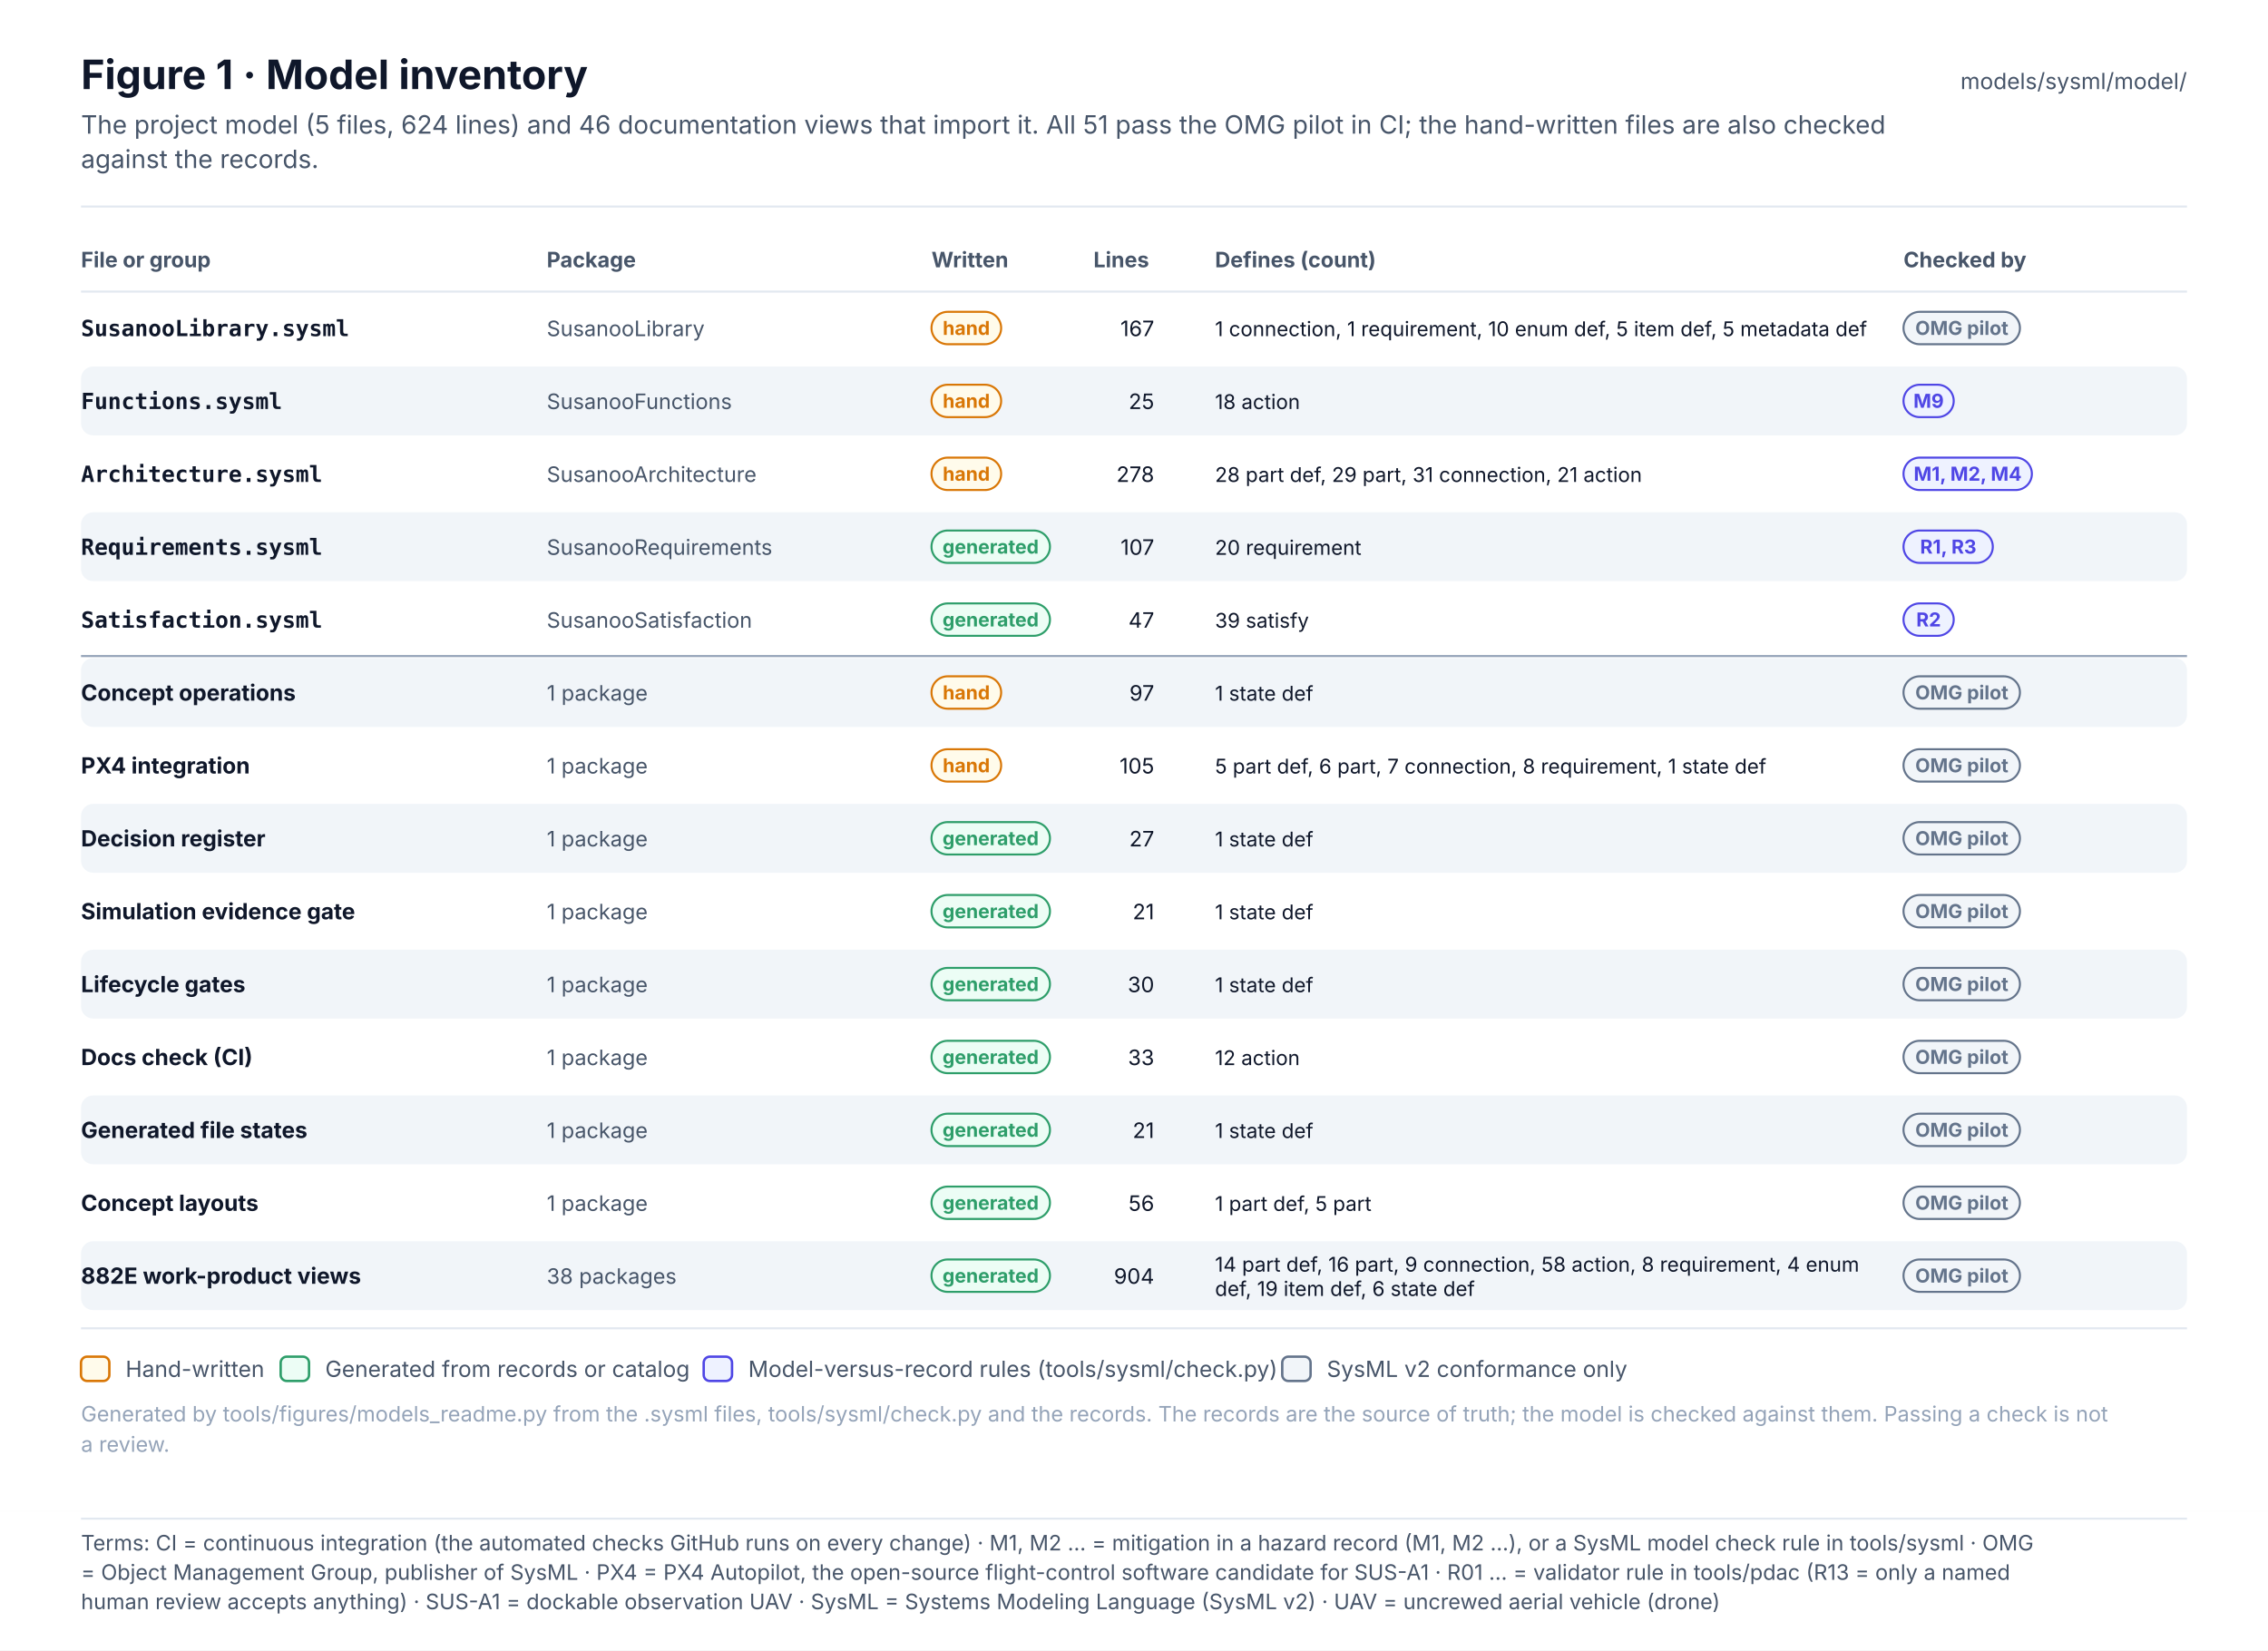
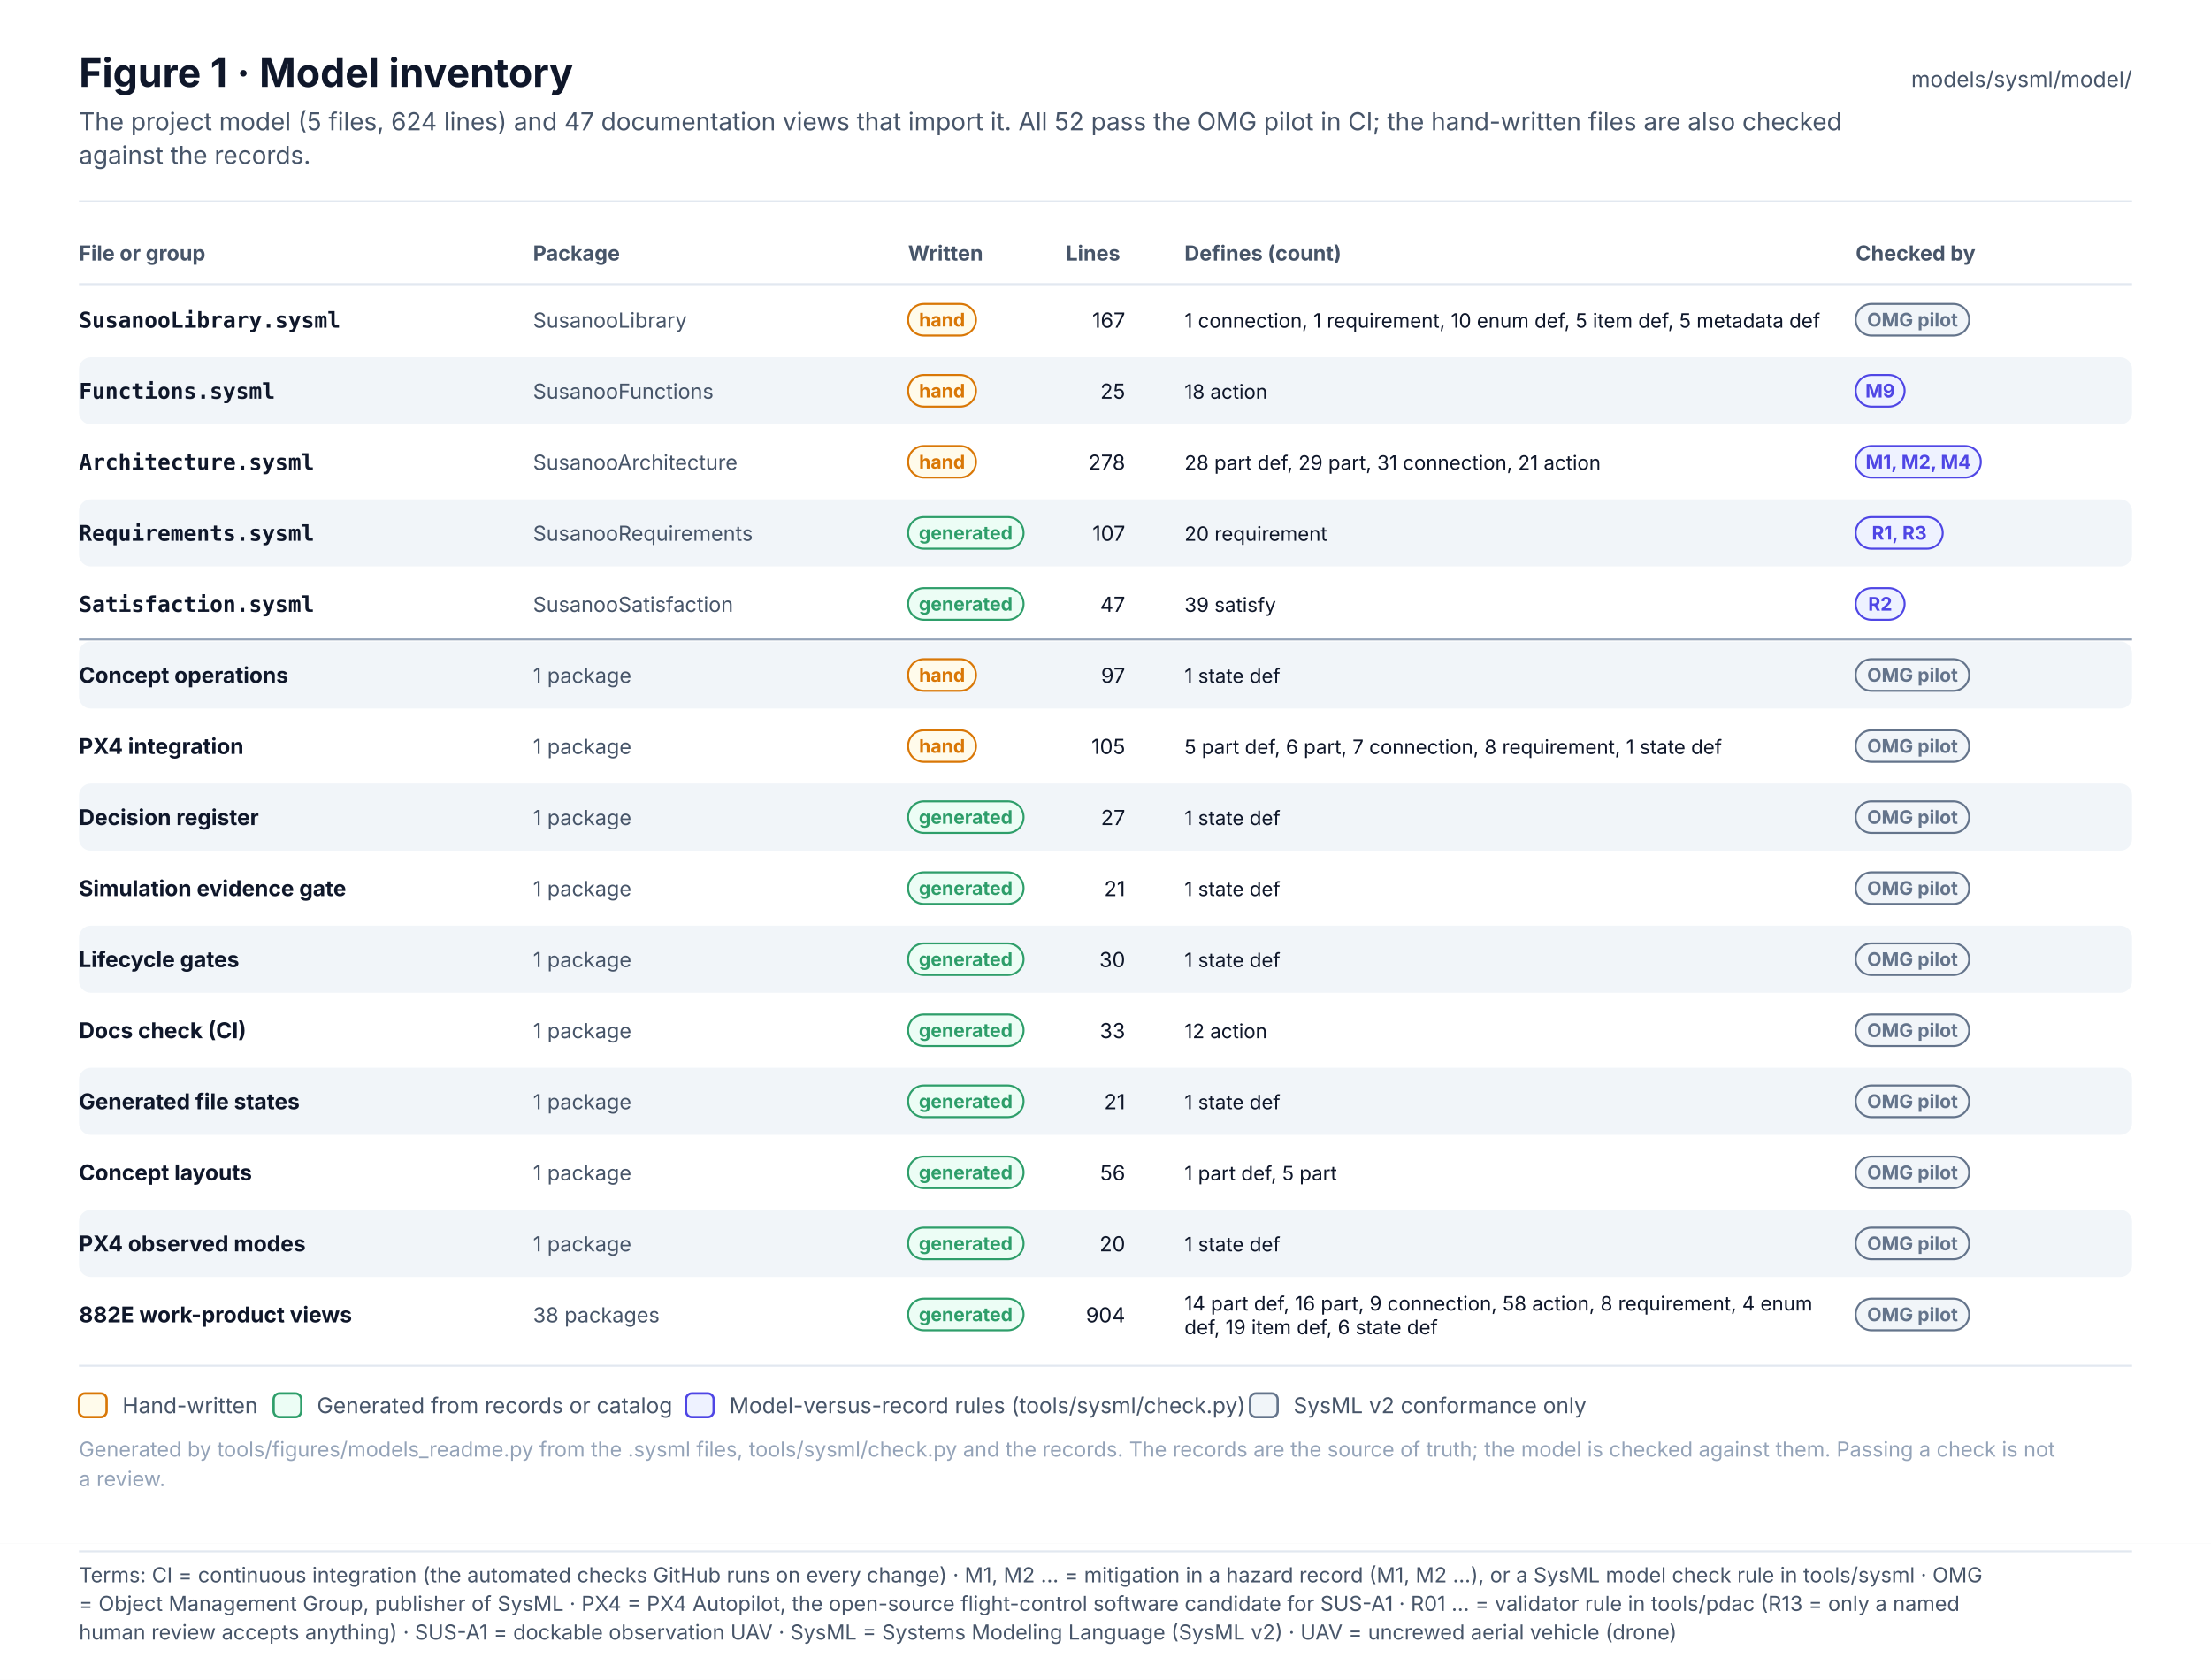
- <svg xmlns="http://www.w3.org/2000/svg" width="1120" height="815.1" viewBox="0 0 1120 815.1" font-family="Inter, 'Segoe UI', Helvetica, Arial, sans-serif" role="img">
+ <svg xmlns="http://www.w3.org/2000/svg" width="1120" height="851.1" viewBox="0 0 1120 851.1" font-family="Inter, 'Segoe UI', Helvetica, Arial, sans-serif" role="img">
  <defs>
    <pattern id="hatch" patternUnits="userSpaceOnUse" width="6" height="6" patternTransform="rotate(45)">
      <rect width="6" height="6" fill="#F1F5F9" />
      <line x1="0" y1="0" x2="0" y2="6" stroke="#E2E8F0" stroke-width="2" />
    </pattern>
    <marker id="arr-ink" viewBox="0 0 10 10" refX="9" refY="5" markerWidth="7" markerHeight="7" orient="auto-start-reverse">
      <path d="M0 0 L10 5 L0 10 z" fill="#475569" />
    </marker>
    <marker id="dia-ink" viewBox="0 0 16 10" refX="15" refY="5" markerWidth="12" markerHeight="8" orient="auto-start-reverse">
      <path d="M1 5 L8 1 L15 5 L8 9 z" fill="#475569" />
    </marker>
    <marker id="tri-ink" viewBox="0 0 12 12" refX="11" refY="6" markerWidth="10" markerHeight="10" orient="auto-start-reverse">
      <path d="M1 1 L11 6 L1 11 z" fill="#FFFFFF" stroke="#475569" stroke-width="1.2" />
    </marker>
    <marker id="arr-system" viewBox="0 0 10 10" refX="9" refY="5" markerWidth="7" markerHeight="7" orient="auto-start-reverse">
      <path d="M0 0 L10 5 L0 10 z" fill="#4F46E5" />
    </marker>
    <marker id="dia-system" viewBox="0 0 16 10" refX="15" refY="5" markerWidth="12" markerHeight="8" orient="auto-start-reverse">
      <path d="M1 5 L8 1 L15 5 L8 9 z" fill="#4F46E5" />
    </marker>
    <marker id="tri-system" viewBox="0 0 12 12" refX="11" refY="6" markerWidth="10" markerHeight="10" orient="auto-start-reverse">
      <path d="M1 1 L11 6 L1 11 z" fill="#FFFFFF" stroke="#4F46E5" stroke-width="1.2" />
    </marker>
    <marker id="arr-software" viewBox="0 0 10 10" refX="9" refY="5" markerWidth="7" markerHeight="7" orient="auto-start-reverse">
      <path d="M0 0 L10 5 L0 10 z" fill="#0F766E" />
    </marker>
    <marker id="dia-software" viewBox="0 0 16 10" refX="15" refY="5" markerWidth="12" markerHeight="8" orient="auto-start-reverse">
      <path d="M1 5 L8 1 L15 5 L8 9 z" fill="#0F766E" />
    </marker>
    <marker id="tri-software" viewBox="0 0 12 12" refX="11" refY="6" markerWidth="10" markerHeight="10" orient="auto-start-reverse">
      <path d="M1 1 L11 6 L1 11 z" fill="#FFFFFF" stroke="#0F766E" stroke-width="1.2" />
    </marker>
    <marker id="arr-safety" viewBox="0 0 10 10" refX="9" refY="5" markerWidth="7" markerHeight="7" orient="auto-start-reverse">
      <path d="M0 0 L10 5 L0 10 z" fill="#C2410C" />
    </marker>
    <marker id="dia-safety" viewBox="0 0 16 10" refX="15" refY="5" markerWidth="12" markerHeight="8" orient="auto-start-reverse">
      <path d="M1 5 L8 1 L15 5 L8 9 z" fill="#C2410C" />
    </marker>
    <marker id="tri-safety" viewBox="0 0 12 12" refX="11" refY="6" markerWidth="10" markerHeight="10" orient="auto-start-reverse">
      <path d="M1 1 L11 6 L1 11 z" fill="#FFFFFF" stroke="#C2410C" stroke-width="1.2" />
    </marker>
    <marker id="arr-interface" viewBox="0 0 10 10" refX="9" refY="5" markerWidth="7" markerHeight="7" orient="auto-start-reverse">
      <path d="M0 0 L10 5 L0 10 z" fill="#7C3AED" />
    </marker>
    <marker id="dia-interface" viewBox="0 0 16 10" refX="15" refY="5" markerWidth="12" markerHeight="8" orient="auto-start-reverse">
      <path d="M1 5 L8 1 L15 5 L8 9 z" fill="#7C3AED" />
    </marker>
    <marker id="tri-interface" viewBox="0 0 12 12" refX="11" refY="6" markerWidth="10" markerHeight="10" orient="auto-start-reverse">
      <path d="M1 1 L11 6 L1 11 z" fill="#FFFFFF" stroke="#7C3AED" stroke-width="1.2" />
    </marker>
    <marker id="arr-external" viewBox="0 0 10 10" refX="9" refY="5" markerWidth="7" markerHeight="7" orient="auto-start-reverse">
      <path d="M0 0 L10 5 L0 10 z" fill="#64748B" />
    </marker>
    <marker id="dia-external" viewBox="0 0 16 10" refX="15" refY="5" markerWidth="12" markerHeight="8" orient="auto-start-reverse">
      <path d="M1 5 L8 1 L15 5 L8 9 z" fill="#64748B" />
    </marker>
    <marker id="tri-external" viewBox="0 0 12 12" refX="11" refY="6" markerWidth="10" markerHeight="10" orient="auto-start-reverse">
      <path d="M1 1 L11 6 L1 11 z" fill="#FFFFFF" stroke="#64748B" stroke-width="1.2" />
    </marker>
    <marker id="arr-work" viewBox="0 0 10 10" refX="9" refY="5" markerWidth="7" markerHeight="7" orient="auto-start-reverse">
      <path d="M0 0 L10 5 L0 10 z" fill="#475569" />
    </marker>
    <marker id="dia-work" viewBox="0 0 16 10" refX="15" refY="5" markerWidth="12" markerHeight="8" orient="auto-start-reverse">
      <path d="M1 5 L8 1 L15 5 L8 9 z" fill="#475569" />
    </marker>
    <marker id="tri-work" viewBox="0 0 12 12" refX="11" refY="6" markerWidth="10" markerHeight="10" orient="auto-start-reverse">
      <path d="M1 1 L11 6 L1 11 z" fill="#FFFFFF" stroke="#475569" stroke-width="1.2" />
    </marker>
    <marker id="arr-muted" viewBox="0 0 10 10" refX="9" refY="5" markerWidth="7" markerHeight="7" orient="auto-start-reverse">
      <path d="M0 0 L10 5 L0 10 z" fill="#94A3B8" />
    </marker>
    <marker id="dia-muted" viewBox="0 0 16 10" refX="15" refY="5" markerWidth="12" markerHeight="8" orient="auto-start-reverse">
      <path d="M1 5 L8 1 L15 5 L8 9 z" fill="#94A3B8" />
    </marker>
    <marker id="tri-muted" viewBox="0 0 12 12" refX="11" refY="6" markerWidth="10" markerHeight="10" orient="auto-start-reverse">
      <path d="M1 1 L11 6 L1 11 z" fill="#FFFFFF" stroke="#94A3B8" stroke-width="1.2" />
    </marker>
    <marker id="arr-current" viewBox="0 0 10 10" refX="9" refY="5" markerWidth="7" markerHeight="7" orient="auto-start-reverse">
      <path d="M0 0 L10 5 L0 10 z" fill="#0F172A" />
    </marker>
    <marker id="dia-current" viewBox="0 0 16 10" refX="15" refY="5" markerWidth="12" markerHeight="8" orient="auto-start-reverse">
      <path d="M1 5 L8 1 L15 5 L8 9 z" fill="#0F172A" />
    </marker>
    <marker id="tri-current" viewBox="0 0 12 12" refX="11" refY="6" markerWidth="10" markerHeight="10" orient="auto-start-reverse">
      <path d="M1 1 L11 6 L1 11 z" fill="#FFFFFF" stroke="#0F172A" stroke-width="1.2" />
    </marker>
    <marker id="arr-ok" viewBox="0 0 10 10" refX="9" refY="5" markerWidth="7" markerHeight="7" orient="auto-start-reverse">
      <path d="M0 0 L10 5 L0 10 z" fill="#2E9E6A" />
    </marker>
    <marker id="dia-ok" viewBox="0 0 16 10" refX="15" refY="5" markerWidth="12" markerHeight="8" orient="auto-start-reverse">
      <path d="M1 5 L8 1 L15 5 L8 9 z" fill="#2E9E6A" />
    </marker>
    <marker id="tri-ok" viewBox="0 0 12 12" refX="11" refY="6" markerWidth="10" markerHeight="10" orient="auto-start-reverse">
      <path d="M1 1 L11 6 L1 11 z" fill="#FFFFFF" stroke="#2E9E6A" stroke-width="1.2" />
    </marker>
    <marker id="arr-amber" viewBox="0 0 10 10" refX="9" refY="5" markerWidth="7" markerHeight="7" orient="auto-start-reverse">
      <path d="M0 0 L10 5 L0 10 z" fill="#D97706" />
    </marker>
    <marker id="dia-amber" viewBox="0 0 16 10" refX="15" refY="5" markerWidth="12" markerHeight="8" orient="auto-start-reverse">
      <path d="M1 5 L8 1 L15 5 L8 9 z" fill="#D97706" />
    </marker>
    <marker id="tri-amber" viewBox="0 0 12 12" refX="11" refY="6" markerWidth="10" markerHeight="10" orient="auto-start-reverse">
      <path d="M1 1 L11 6 L1 11 z" fill="#FFFFFF" stroke="#D97706" stroke-width="1.2" />
    </marker>
    <marker id="arr-red" viewBox="0 0 10 10" refX="9" refY="5" markerWidth="7" markerHeight="7" orient="auto-start-reverse">
      <path d="M0 0 L10 5 L0 10 z" fill="#D2553F" />
    </marker>
    <marker id="dia-red" viewBox="0 0 16 10" refX="15" refY="5" markerWidth="12" markerHeight="8" orient="auto-start-reverse">
      <path d="M1 5 L8 1 L15 5 L8 9 z" fill="#D2553F" />
    </marker>
    <marker id="tri-red" viewBox="0 0 12 12" refX="11" refY="6" markerWidth="10" markerHeight="10" orient="auto-start-reverse">
      <path d="M1 1 L11 6 L1 11 z" fill="#FFFFFF" stroke="#D2553F" stroke-width="1.2" />
    </marker>
  </defs>
-   <rect x="0" y="0" width="1120" height="746" rx="0" fill="#FFFFFF" stroke="none" stroke-width="0" />
+   <rect x="0" y="0" width="1120" height="782" rx="0" fill="#FFFFFF" stroke="none" stroke-width="0" />
  <text x="40" y="44" font-size="20" fill="#0F172A" font-weight="700">Figure 1 · Model inventory</text>
-   <text x="40" y="66" font-size="12.5" fill="#475569">The project model (5 files, 624 lines) and 46 documentation views that import it. All 51 pass the OMG pilot in CI; the hand-written files are also checked</text>
+   <text x="40" y="66" font-size="12.5" fill="#475569">The project model (5 files, 624 lines) and 47 documentation views that import it. All 52 pass the OMG pilot in CI; the hand-written files are also checked</text>
  <text x="40" y="83" font-size="12.5" fill="#475569">against the records.</text>
  <text x="1080" y="44" font-size="11" fill="#475569" text-anchor="end">models/sysml/model/</text>
  <line x1="40" y1="102" x2="1080" y2="102" stroke="#E2E8F0" stroke-width="1" />
  <text x="40" y="132" font-size="10.5" fill="#475569" font-weight="700">File or group</text>
  <text x="270" y="132" font-size="10.5" fill="#475569" font-weight="700">Package</text>
  <text x="460" y="132" font-size="10.5" fill="#475569" font-weight="700">Written</text>
  <text x="540" y="132" font-size="10.5" fill="#475569" font-weight="700">Lines</text>
  <text x="600" y="132" font-size="10.5" fill="#475569" font-weight="700">Defines (count)</text>
  <text x="940" y="132" font-size="10.5" fill="#475569" font-weight="700">Checked by</text>
  <line x1="40" y1="144" x2="1080" y2="144" stroke="#E2E8F0" stroke-width="1" />
  <text x="40" y="166" font-size="11" fill="#0F172A" font-weight="700" font-family="'JetBrains Mono', 'SFMono-Regular', Menlo, Consolas, monospace">SusanooLibrary.sysml</text>
  <text x="270" y="166" font-size="10.5" fill="#475569">SusanooLibrary</text>
  <rect x="460" y="154" width="34.4" height="16" rx="8.0" fill="#FFFBEB" stroke="#D97706" stroke-width="1" />
  <text x="477.2" y="165.4" font-size="9.5" fill="#D97706" font-weight="700" text-anchor="middle">hand</text>
  <text x="570" y="166" font-size="10.5" fill="#0F172A" text-anchor="end">167</text>
  <text x="600" y="166" font-size="10" fill="#0F172A">1 connection, 1 requirement, 10 enum def, 5 item def, 5 metadata def</text>
  <rect x="940" y="154" width="57.5" height="16" rx="8.0" fill="#F1F5F9" stroke="#64748B" stroke-width="1" />
  <text x="968.8" y="165.4" font-size="9.5" fill="#64748B" font-weight="700" text-anchor="middle">OMG pilot</text>
  <rect x="40" y="181" width="1040" height="34" rx="6" fill="#F1F5F9" stroke="none" stroke-width="0" />
  <text x="40" y="202" font-size="11" fill="#0F172A" font-weight="700" font-family="'JetBrains Mono', 'SFMono-Regular', Menlo, Consolas, monospace">Functions.sysml</text>
  <text x="270" y="202" font-size="10.5" fill="#475569">SusanooFunctions</text>
  <rect x="460" y="190" width="34.4" height="16" rx="8.0" fill="#FFFBEB" stroke="#D97706" stroke-width="1" />
  <text x="477.2" y="201.4" font-size="9.5" fill="#D97706" font-weight="700" text-anchor="middle">hand</text>
  <text x="570" y="202" font-size="10.5" fill="#0F172A" text-anchor="end">25</text>
  <text x="600" y="202" font-size="10" fill="#0F172A">18 action</text>
  <rect x="940" y="190" width="24.8" height="16" rx="8.0" fill="#EEF2FF" stroke="#4F46E5" stroke-width="1" />
  <text x="952.4" y="201.4" font-size="9.5" fill="#4F46E5" font-weight="700" text-anchor="middle">M9</text>
  <text x="40" y="238" font-size="11" fill="#0F172A" font-weight="700" font-family="'JetBrains Mono', 'SFMono-Regular', Menlo, Consolas, monospace">Architecture.sysml</text>
  <text x="270" y="238" font-size="10.5" fill="#475569">SusanooArchitecture</text>
  <rect x="460" y="226" width="34.4" height="16" rx="8.0" fill="#FFFBEB" stroke="#D97706" stroke-width="1" />
  <text x="477.2" y="237.4" font-size="9.5" fill="#D97706" font-weight="700" text-anchor="middle">hand</text>
  <text x="570" y="238" font-size="10.5" fill="#0F172A" text-anchor="end">278</text>
  <text x="600" y="238" font-size="10" fill="#0F172A">28 part def, 29 part, 31 connection, 21 action</text>
  <rect x="940" y="226" width="63.4" height="16" rx="8.0" fill="#EEF2FF" stroke="#4F46E5" stroke-width="1" />
  <text x="971.7" y="237.4" font-size="9.5" fill="#4F46E5" font-weight="700" text-anchor="middle">M1, M2, M4</text>
  <rect x="40" y="253" width="1040" height="34" rx="6" fill="#F1F5F9" stroke="none" stroke-width="0" />
  <text x="40" y="274" font-size="11" fill="#0F172A" font-weight="700" font-family="'JetBrains Mono', 'SFMono-Regular', Menlo, Consolas, monospace">Requirements.sysml</text>
  <text x="270" y="274" font-size="10.5" fill="#475569">SusanooRequirements</text>
  <rect x="460" y="262" width="58.5" height="16" rx="8.0" fill="#ECFDF5" stroke="#2E9E6A" stroke-width="1" />
  <text x="489.2" y="273.4" font-size="9.5" fill="#2E9E6A" font-weight="700" text-anchor="middle">generated</text>
  <text x="570" y="274" font-size="10.5" fill="#0F172A" text-anchor="end">107</text>
  <text x="600" y="274" font-size="10" fill="#0F172A">20 requirement</text>
  <rect x="940" y="262" width="44.1" height="16" rx="8.0" fill="#EEF2FF" stroke="#4F46E5" stroke-width="1" />
  <text x="962.1" y="273.4" font-size="9.5" fill="#4F46E5" font-weight="700" text-anchor="middle">R1, R3</text>
  <text x="40" y="310" font-size="11" fill="#0F172A" font-weight="700" font-family="'JetBrains Mono', 'SFMono-Regular', Menlo, Consolas, monospace">Satisfaction.sysml</text>
  <text x="270" y="310" font-size="10.5" fill="#475569">SusanooSatisfaction</text>
  <rect x="460" y="298" width="58.5" height="16" rx="8.0" fill="#ECFDF5" stroke="#2E9E6A" stroke-width="1" />
  <text x="489.2" y="309.4" font-size="9.5" fill="#2E9E6A" font-weight="700" text-anchor="middle">generated</text>
  <text x="570" y="310" font-size="10.5" fill="#0F172A" text-anchor="end">47</text>
  <text x="600" y="310" font-size="10" fill="#0F172A">39 satisfy</text>
  <rect x="940" y="298" width="24.8" height="16" rx="8.0" fill="#EEF2FF" stroke="#4F46E5" stroke-width="1" />
  <text x="952.4" y="309.4" font-size="9.5" fill="#4F46E5" font-weight="700" text-anchor="middle">R2</text>
  <line x1="40" y1="324" x2="1080" y2="324" stroke="#94A3B8" stroke-width="1" />
  <rect x="40" y="325" width="1040" height="34" rx="6" fill="#F1F5F9" stroke="none" stroke-width="0" />
  <text x="40" y="346" font-size="11" fill="#0F172A" font-weight="700">Concept operations</text>
  <text x="270" y="346" font-size="10.5" fill="#475569">1 package</text>
  <rect x="460" y="334" width="34.4" height="16" rx="8.0" fill="#FFFBEB" stroke="#D97706" stroke-width="1" />
  <text x="477.2" y="345.4" font-size="9.5" fill="#D97706" font-weight="700" text-anchor="middle">hand</text>
  <text x="570" y="346" font-size="10.5" fill="#0F172A" text-anchor="end">97</text>
  <text x="600" y="346" font-size="10" fill="#0F172A">1 state def</text>
  <rect x="940" y="334" width="57.5" height="16" rx="8.0" fill="#F1F5F9" stroke="#64748B" stroke-width="1" />
  <text x="968.8" y="345.4" font-size="9.5" fill="#64748B" font-weight="700" text-anchor="middle">OMG pilot</text>
  <text x="40" y="382" font-size="11" fill="#0F172A" font-weight="700">PX4 integration</text>
  <text x="270" y="382" font-size="10.5" fill="#475569">1 package</text>
  <rect x="460" y="370" width="34.4" height="16" rx="8.0" fill="#FFFBEB" stroke="#D97706" stroke-width="1" />
  <text x="477.2" y="381.4" font-size="9.5" fill="#D97706" font-weight="700" text-anchor="middle">hand</text>
  <text x="570" y="382" font-size="10.5" fill="#0F172A" text-anchor="end">105</text>
  <text x="600" y="382" font-size="10" fill="#0F172A">5 part def, 6 part, 7 connection, 8 requirement, 1 state def</text>
  <rect x="940" y="370" width="57.5" height="16" rx="8.0" fill="#F1F5F9" stroke="#64748B" stroke-width="1" />
  <text x="968.8" y="381.4" font-size="9.5" fill="#64748B" font-weight="700" text-anchor="middle">OMG pilot</text>
  <rect x="40" y="397" width="1040" height="34" rx="6" fill="#F1F5F9" stroke="none" stroke-width="0" />
  <text x="40" y="418" font-size="11" fill="#0F172A" font-weight="700">Decision register</text>
  <text x="270" y="418" font-size="10.5" fill="#475569">1 package</text>
  <rect x="460" y="406" width="58.5" height="16" rx="8.0" fill="#ECFDF5" stroke="#2E9E6A" stroke-width="1" />
  <text x="489.2" y="417.4" font-size="9.5" fill="#2E9E6A" font-weight="700" text-anchor="middle">generated</text>
  <text x="570" y="418" font-size="10.5" fill="#0F172A" text-anchor="end">27</text>
  <text x="600" y="418" font-size="10" fill="#0F172A">1 state def</text>
  <rect x="940" y="406" width="57.5" height="16" rx="8.0" fill="#F1F5F9" stroke="#64748B" stroke-width="1" />
  <text x="968.8" y="417.4" font-size="9.5" fill="#64748B" font-weight="700" text-anchor="middle">OMG pilot</text>
  <text x="40" y="454" font-size="11" fill="#0F172A" font-weight="700">Simulation evidence gate</text>
  <text x="270" y="454" font-size="10.5" fill="#475569">1 package</text>
  <rect x="460" y="442" width="58.5" height="16" rx="8.0" fill="#ECFDF5" stroke="#2E9E6A" stroke-width="1" />
  <text x="489.2" y="453.4" font-size="9.5" fill="#2E9E6A" font-weight="700" text-anchor="middle">generated</text>
  <text x="570" y="454" font-size="10.5" fill="#0F172A" text-anchor="end">21</text>
  <text x="600" y="454" font-size="10" fill="#0F172A">1 state def</text>
  <rect x="940" y="442" width="57.5" height="16" rx="8.0" fill="#F1F5F9" stroke="#64748B" stroke-width="1" />
  <text x="968.8" y="453.4" font-size="9.5" fill="#64748B" font-weight="700" text-anchor="middle">OMG pilot</text>
  <rect x="40" y="469" width="1040" height="34" rx="6" fill="#F1F5F9" stroke="none" stroke-width="0" />
  <text x="40" y="490" font-size="11" fill="#0F172A" font-weight="700">Lifecycle gates</text>
  <text x="270" y="490" font-size="10.5" fill="#475569">1 package</text>
  <rect x="460" y="478" width="58.5" height="16" rx="8.0" fill="#ECFDF5" stroke="#2E9E6A" stroke-width="1" />
  <text x="489.2" y="489.4" font-size="9.5" fill="#2E9E6A" font-weight="700" text-anchor="middle">generated</text>
  <text x="570" y="490" font-size="10.5" fill="#0F172A" text-anchor="end">30</text>
  <text x="600" y="490" font-size="10" fill="#0F172A">1 state def</text>
  <rect x="940" y="478" width="57.5" height="16" rx="8.0" fill="#F1F5F9" stroke="#64748B" stroke-width="1" />
  <text x="968.8" y="489.4" font-size="9.5" fill="#64748B" font-weight="700" text-anchor="middle">OMG pilot</text>
  <text x="40" y="526" font-size="11" fill="#0F172A" font-weight="700">Docs check (CI)</text>
  <text x="270" y="526" font-size="10.5" fill="#475569">1 package</text>
  <rect x="460" y="514" width="58.5" height="16" rx="8.0" fill="#ECFDF5" stroke="#2E9E6A" stroke-width="1" />
  <text x="489.2" y="525.4" font-size="9.5" fill="#2E9E6A" font-weight="700" text-anchor="middle">generated</text>
  <text x="570" y="526" font-size="10.5" fill="#0F172A" text-anchor="end">33</text>
  <text x="600" y="526" font-size="10" fill="#0F172A">12 action</text>
  <rect x="940" y="514" width="57.5" height="16" rx="8.0" fill="#F1F5F9" stroke="#64748B" stroke-width="1" />
  <text x="968.8" y="525.4" font-size="9.5" fill="#64748B" font-weight="700" text-anchor="middle">OMG pilot</text>
  <rect x="40" y="541" width="1040" height="34" rx="6" fill="#F1F5F9" stroke="none" stroke-width="0" />
  <text x="40" y="562" font-size="11" fill="#0F172A" font-weight="700">Generated file states</text>
  <text x="270" y="562" font-size="10.5" fill="#475569">1 package</text>
  <rect x="460" y="550" width="58.5" height="16" rx="8.0" fill="#ECFDF5" stroke="#2E9E6A" stroke-width="1" />
  <text x="489.2" y="561.4" font-size="9.5" fill="#2E9E6A" font-weight="700" text-anchor="middle">generated</text>
  <text x="570" y="562" font-size="10.5" fill="#0F172A" text-anchor="end">21</text>
  <text x="600" y="562" font-size="10" fill="#0F172A">1 state def</text>
  <rect x="940" y="550" width="57.5" height="16" rx="8.0" fill="#F1F5F9" stroke="#64748B" stroke-width="1" />
  <text x="968.8" y="561.4" font-size="9.5" fill="#64748B" font-weight="700" text-anchor="middle">OMG pilot</text>
  <text x="40" y="598" font-size="11" fill="#0F172A" font-weight="700">Concept layouts</text>
  <text x="270" y="598" font-size="10.5" fill="#475569">1 package</text>
  <rect x="460" y="586" width="58.5" height="16" rx="8.0" fill="#ECFDF5" stroke="#2E9E6A" stroke-width="1" />
  <text x="489.2" y="597.4" font-size="9.5" fill="#2E9E6A" font-weight="700" text-anchor="middle">generated</text>
  <text x="570" y="598" font-size="10.5" fill="#0F172A" text-anchor="end">56</text>
  <text x="600" y="598" font-size="10" fill="#0F172A">1 part def, 5 part</text>
  <rect x="940" y="586" width="57.5" height="16" rx="8.0" fill="#F1F5F9" stroke="#64748B" stroke-width="1" />
  <text x="968.8" y="597.4" font-size="9.5" fill="#64748B" font-weight="700" text-anchor="middle">OMG pilot</text>
  <rect x="40" y="613" width="1040" height="34" rx="6" fill="#F1F5F9" stroke="none" stroke-width="0" />
-   <text x="40" y="634" font-size="11" fill="#0F172A" font-weight="700">882E work-product views</text>
-   <text x="270" y="634" font-size="10.5" fill="#475569">38 packages</text>
+   <text x="40" y="634" font-size="11" fill="#0F172A" font-weight="700">PX4 observed modes</text>
+   <text x="270" y="634" font-size="10.5" fill="#475569">1 package</text>
  <rect x="460" y="622" width="58.5" height="16" rx="8.0" fill="#ECFDF5" stroke="#2E9E6A" stroke-width="1" />
  <text x="489.2" y="633.4" font-size="9.5" fill="#2E9E6A" font-weight="700" text-anchor="middle">generated</text>
-   <text x="570" y="634" font-size="10.5" fill="#0F172A" text-anchor="end">904</text>
-   <text x="600" y="628" font-size="10" fill="#0F172A">14 part def, 16 part, 9 connection, 58 action, 8 requirement, 4 enum</text>
-   <text x="600" y="640" font-size="10" fill="#0F172A">def, 19 item def, 6 state def</text>
+   <text x="570" y="634" font-size="10.5" fill="#0F172A" text-anchor="end">20</text>
+   <text x="600" y="634" font-size="10" fill="#0F172A">1 state def</text>
  <rect x="940" y="622" width="57.5" height="16" rx="8.0" fill="#F1F5F9" stroke="#64748B" stroke-width="1" />
  <text x="968.8" y="633.4" font-size="9.5" fill="#64748B" font-weight="700" text-anchor="middle">OMG pilot</text>
-   <line x1="40" y1="656" x2="1080" y2="656" stroke="#E2E8F0" stroke-width="1" />
-   <rect x="40" y="670" width="14" height="12" rx="3" fill="#FFFBEB" stroke="#D97706" stroke-width="1.2" />
-   <text x="62" y="680" font-size="11" fill="#475569">Hand-written</text>
-   <rect x="138.6" y="670" width="14" height="12" rx="3" fill="#ECFDF5" stroke="#2E9E6A" stroke-width="1.2" />
-   <text x="160.6" y="680" font-size="11" fill="#475569">Generated from records or catalog</text>
-   <rect x="347.5" y="670" width="14" height="12" rx="3" fill="#EEF2FF" stroke="#4F46E5" stroke-width="1.2" />
-   <text x="369.5" y="680" font-size="11" fill="#475569">Model-versus-record rules (tools/sysml/check.py)</text>
-   <rect x="633.2" y="670" width="14" height="12" rx="3" fill="#F1F5F9" stroke="#64748B" stroke-width="1.2" />
-   <text x="655.2" y="680" font-size="11" fill="#475569">SysML v2 conformance only</text>
-   <text x="40" y="702" font-size="10.5" fill="#94A3B8">Generated by tools/figures/models_readme.py from the .sysml files, tools/sysml/check.py and the records. The records are the source of truth; the model is checked against them. Passing a check is not</text>
-   <text x="40" y="717" font-size="10.5" fill="#94A3B8">a review.</text>
-   <g class="terms" data-base-h="746">
-     <rect x="0" y="746" width="1120" height="69.1" fill="#FFFFFF" />
-     <line x1="40" y1="750" x2="1080" y2="750" stroke="#E2E8F0" stroke-width="1" />
-     <text x="40" y="765.7" font-size="10.5" fill="#475569" font-family="Inter, 'Segoe UI', Helvetica, Arial, sans-serif">Terms: CI = continuous integration (the automated checks GitHub runs on every change) · M1, M2 … = mitigation in a hazard record (M1, M2 …), or a SysML model check rule in tools/sysml · OMG</text>
-     <text x="40" y="780.2" font-size="10.5" fill="#475569" font-family="Inter, 'Segoe UI', Helvetica, Arial, sans-serif">= Object Management Group, publisher of SysML · PX4 = PX4 Autopilot, the open-source flight-control software candidate for SUS-A1 · R01 … = validator rule in tools/pdac (R13 = only a named</text>
-     <text x="40" y="794.7" font-size="10.5" fill="#475569" font-family="Inter, 'Segoe UI', Helvetica, Arial, sans-serif">human review accepts anything) · SUS-A1 = dockable observation UAV · SysML = Systems Modeling Language (SysML v2) · UAV = uncrewed aerial vehicle (drone)</text>
+   <text x="40" y="670" font-size="11" fill="#0F172A" font-weight="700">882E work-product views</text>
+   <text x="270" y="670" font-size="10.5" fill="#475569">38 packages</text>
+   <rect x="460" y="658" width="58.5" height="16" rx="8.0" fill="#ECFDF5" stroke="#2E9E6A" stroke-width="1" />
+   <text x="489.2" y="669.4" font-size="9.5" fill="#2E9E6A" font-weight="700" text-anchor="middle">generated</text>
+   <text x="570" y="670" font-size="10.5" fill="#0F172A" text-anchor="end">904</text>
+   <text x="600" y="664" font-size="10" fill="#0F172A">14 part def, 16 part, 9 connection, 58 action, 8 requirement, 4 enum</text>
+   <text x="600" y="676" font-size="10" fill="#0F172A">def, 19 item def, 6 state def</text>
+   <rect x="940" y="658" width="57.5" height="16" rx="8.0" fill="#F1F5F9" stroke="#64748B" stroke-width="1" />
+   <text x="968.8" y="669.4" font-size="9.5" fill="#64748B" font-weight="700" text-anchor="middle">OMG pilot</text>
+   <line x1="40" y1="692" x2="1080" y2="692" stroke="#E2E8F0" stroke-width="1" />
+   <rect x="40" y="706" width="14" height="12" rx="3" fill="#FFFBEB" stroke="#D97706" stroke-width="1.2" />
+   <text x="62" y="716" font-size="11" fill="#475569">Hand-written</text>
+   <rect x="138.6" y="706" width="14" height="12" rx="3" fill="#ECFDF5" stroke="#2E9E6A" stroke-width="1.2" />
+   <text x="160.6" y="716" font-size="11" fill="#475569">Generated from records or catalog</text>
+   <rect x="347.5" y="706" width="14" height="12" rx="3" fill="#EEF2FF" stroke="#4F46E5" stroke-width="1.2" />
+   <text x="369.5" y="716" font-size="11" fill="#475569">Model-versus-record rules (tools/sysml/check.py)</text>
+   <rect x="633.2" y="706" width="14" height="12" rx="3" fill="#F1F5F9" stroke="#64748B" stroke-width="1.2" />
+   <text x="655.2" y="716" font-size="11" fill="#475569">SysML v2 conformance only</text>
+   <text x="40" y="738" font-size="10.5" fill="#94A3B8">Generated by tools/figures/models_readme.py from the .sysml files, tools/sysml/check.py and the records. The records are the source of truth; the model is checked against them. Passing a check is not</text>
+   <text x="40" y="753" font-size="10.5" fill="#94A3B8">a review.</text>
+   <g class="terms" data-base-h="782">
+     <rect x="0" y="782" width="1120" height="69.1" fill="#FFFFFF" />
+     <line x1="40" y1="786" x2="1080" y2="786" stroke="#E2E8F0" stroke-width="1" />
+     <text x="40" y="801.7" font-size="10.5" fill="#475569" font-family="Inter, 'Segoe UI', Helvetica, Arial, sans-serif">Terms: CI = continuous integration (the automated checks GitHub runs on every change) · M1, M2 … = mitigation in a hazard record (M1, M2 …), or a SysML model check rule in tools/sysml · OMG</text>
+     <text x="40" y="816.2" font-size="10.5" fill="#475569" font-family="Inter, 'Segoe UI', Helvetica, Arial, sans-serif">= Object Management Group, publisher of SysML · PX4 = PX4 Autopilot, the open-source flight-control software candidate for SUS-A1 · R01 … = validator rule in tools/pdac (R13 = only a named</text>
+     <text x="40" y="830.7" font-size="10.5" fill="#475569" font-family="Inter, 'Segoe UI', Helvetica, Arial, sans-serif">human review accepts anything) · SUS-A1 = dockable observation UAV · SysML = Systems Modeling Language (SysML v2) · UAV = uncrewed aerial vehicle (drone)</text>
  </g>
</svg>
